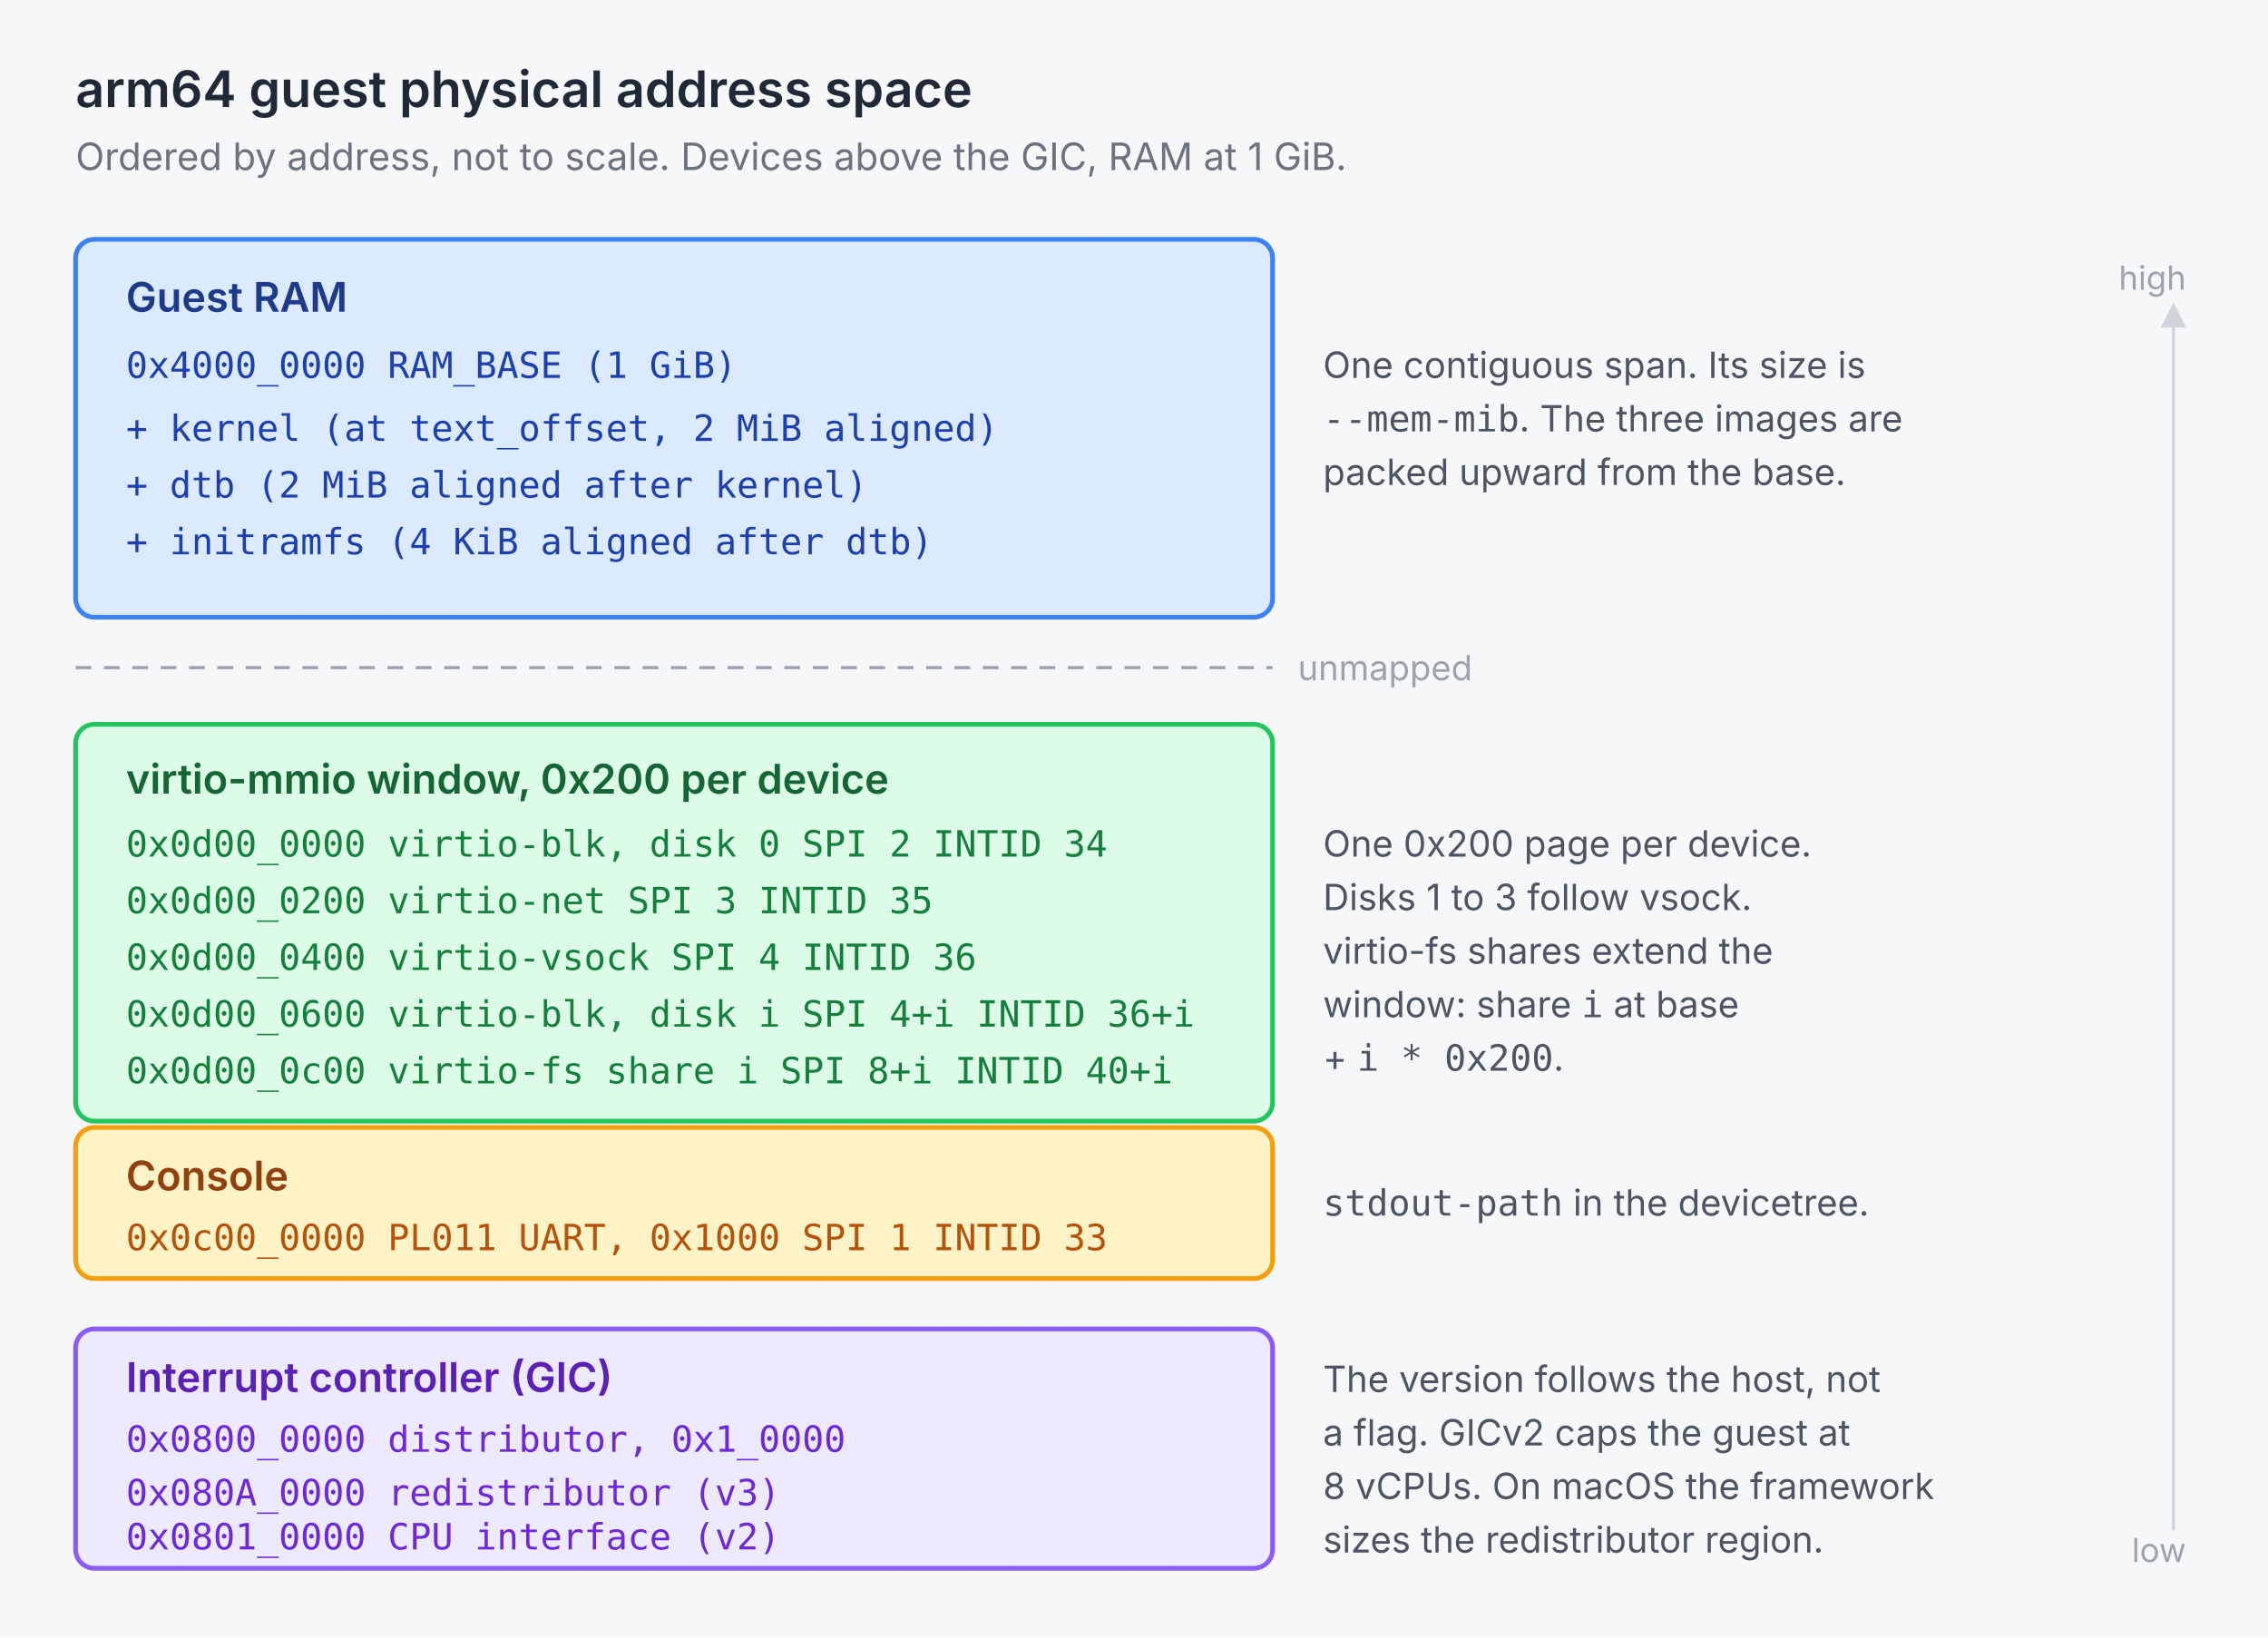
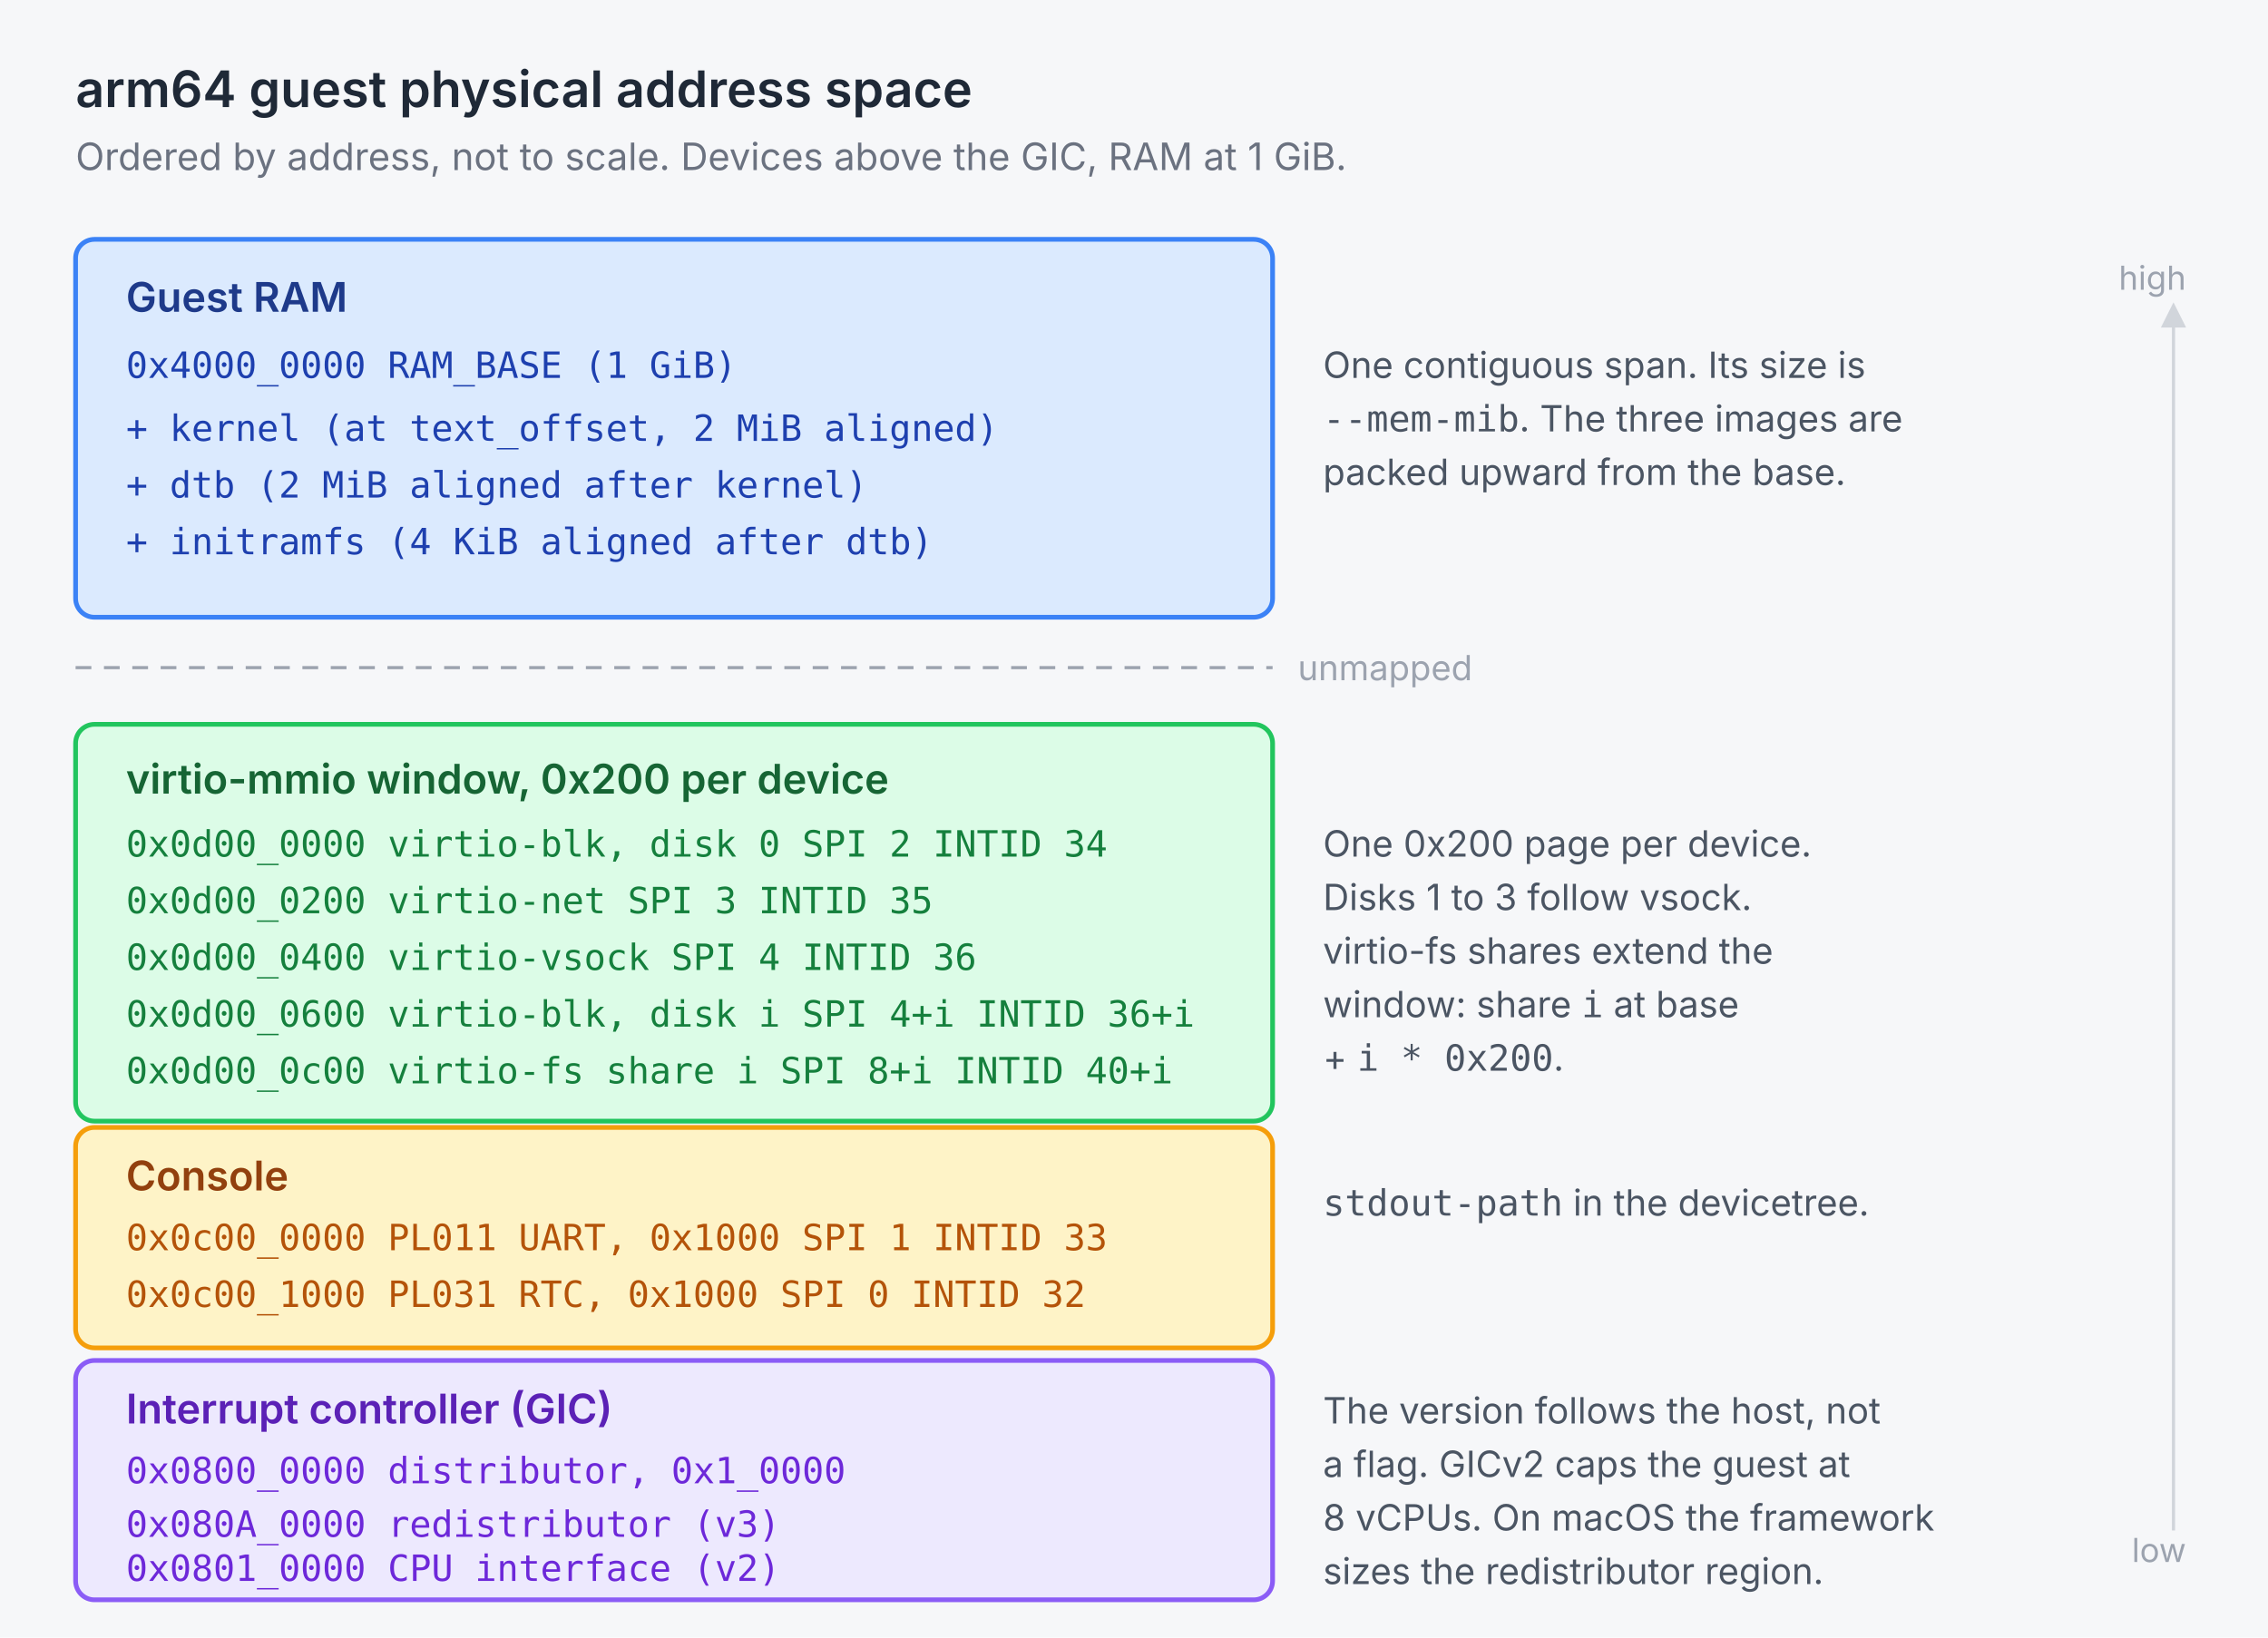
<svg xmlns="http://www.w3.org/2000/svg" viewBox="0 0 720 520" width="720" height="520" role="img" aria-labelledby="t d">
  <rect x="0" y="0" width="720" height="520" fill="#f6f7f9" />
  <text x="24" y="34" font-family="system-ui, -apple-system, Segoe UI, sans-serif" font-size="16" font-weight="600" fill="#1f2937">arm64 guest physical address space</text>
  <text x="24" y="54" font-family="system-ui, -apple-system, Segoe UI, sans-serif" font-size="12" fill="#6b7280">Ordered by address, not to scale. Devices above the GIC, RAM at 1 GiB.</text>
  <rect x="24" y="76" width="380" height="120" rx="6" fill="#dbeafe" stroke="#3b82f6" stroke-width="1.5" />
  <text x="40" y="99" font-family="system-ui, -apple-system, Segoe UI, sans-serif" font-size="13" font-weight="600" fill="#1e3a8a">Guest RAM</text>
  <text x="40" y="120" font-family="ui-monospace, SFMono-Regular, Menlo, monospace" font-size="11.5" fill="#1e40af">0x4000_0000  RAM_BASE (1 GiB)</text>
  <text x="40" y="140" font-family="ui-monospace, SFMono-Regular, Menlo, monospace" font-size="11.5" fill="#1e40af">  + kernel   (at text_offset, 2 MiB aligned)</text>
  <text x="40" y="158" font-family="ui-monospace, SFMono-Regular, Menlo, monospace" font-size="11.5" fill="#1e40af">  + dtb      (2 MiB aligned after kernel)</text>
  <text x="40" y="176" font-family="ui-monospace, SFMono-Regular, Menlo, monospace" font-size="11.5" fill="#1e40af">  + initramfs (4 KiB aligned after dtb)</text>
  <text x="420" y="120" font-family="system-ui, -apple-system, Segoe UI, sans-serif" font-size="11.5" fill="#4b5563">One contiguous span. Its size is</text>
  <text x="420" y="137" font-family="system-ui, -apple-system, Segoe UI, sans-serif" font-size="11.5" fill="#4b5563">
    <tspan font-family="ui-monospace, SFMono-Regular, Menlo, monospace">--mem-mib</tspan>. The three images are
  </text>
  <text x="420" y="154" font-family="system-ui, -apple-system, Segoe UI, sans-serif" font-size="11.5" fill="#4b5563">packed upward from the base.</text>
  <line x1="24" y1="212" x2="404" y2="212" stroke="#9ca3af" stroke-width="1" stroke-dasharray="5 4" />
  <text x="412" y="216" font-family="system-ui, -apple-system, Segoe UI, sans-serif" font-size="11" fill="#9ca3af">unmapped</text>
-   <rect x="24" y="422" width="380" height="76" rx="6" fill="#ede9fe" stroke="#8b5cf6" stroke-width="1.5" />
-   <text x="40" y="442" font-family="system-ui, -apple-system, Segoe UI, sans-serif" font-size="13" font-weight="600" fill="#5b21b6">Interrupt controller (GIC)</text>
-   <text x="40" y="461" font-family="ui-monospace, SFMono-Regular, Menlo, monospace" font-size="11.5" fill="#6d28d9">0x0800_0000  distributor, 0x1_0000</text>
-   <text x="40" y="478" font-family="ui-monospace, SFMono-Regular, Menlo, monospace" font-size="11.5" fill="#6d28d9">0x080A_0000  redistributor  (v3)</text>
-   <text x="40" y="492" font-family="ui-monospace, SFMono-Regular, Menlo, monospace" font-size="11.5" fill="#6d28d9">0x0801_0000  CPU interface  (v2)</text>
-   <text x="420" y="442" font-family="system-ui, -apple-system, Segoe UI, sans-serif" font-size="11.5" fill="#4b5563">The version follows the host, not</text>
-   <text x="420" y="459" font-family="system-ui, -apple-system, Segoe UI, sans-serif" font-size="11.5" fill="#4b5563">a flag. GICv2 caps the guest at</text>
-   <text x="420" y="476" font-family="system-ui, -apple-system, Segoe UI, sans-serif" font-size="11.5" fill="#4b5563">8 vCPUs. On macOS the framework</text>
-   <text x="420" y="493" font-family="system-ui, -apple-system, Segoe UI, sans-serif" font-size="11.5" fill="#4b5563">sizes the redistributor region.</text>
+   <rect x="24" y="432" width="380" height="76" rx="6" fill="#ede9fe" stroke="#8b5cf6" stroke-width="1.5" />
+   <text x="40" y="452" font-family="system-ui, -apple-system, Segoe UI, sans-serif" font-size="13" font-weight="600" fill="#5b21b6">Interrupt controller (GIC)</text>
+   <text x="40" y="471" font-family="ui-monospace, SFMono-Regular, Menlo, monospace" font-size="11.5" fill="#6d28d9">0x0800_0000  distributor, 0x1_0000</text>
+   <text x="40" y="488" font-family="ui-monospace, SFMono-Regular, Menlo, monospace" font-size="11.5" fill="#6d28d9">0x080A_0000  redistributor  (v3)</text>
+   <text x="40" y="502" font-family="ui-monospace, SFMono-Regular, Menlo, monospace" font-size="11.5" fill="#6d28d9">0x0801_0000  CPU interface  (v2)</text>
+   <text x="420" y="452" font-family="system-ui, -apple-system, Segoe UI, sans-serif" font-size="11.5" fill="#4b5563">The version follows the host, not</text>
+   <text x="420" y="469" font-family="system-ui, -apple-system, Segoe UI, sans-serif" font-size="11.5" fill="#4b5563">a flag. GICv2 caps the guest at</text>
+   <text x="420" y="486" font-family="system-ui, -apple-system, Segoe UI, sans-serif" font-size="11.5" fill="#4b5563">8 vCPUs. On macOS the framework</text>
+   <text x="420" y="503" font-family="system-ui, -apple-system, Segoe UI, sans-serif" font-size="11.5" fill="#4b5563">sizes the redistributor region.</text>
  <rect x="24" y="230" width="380" height="126" rx="6" fill="#dcfce7" stroke="#22c55e" stroke-width="1.5" />
  <text x="40" y="252" font-family="system-ui, -apple-system, Segoe UI, sans-serif" font-size="13" font-weight="600" fill="#166534">virtio-mmio window, 0x200 per device</text>
  <text x="40" y="272" font-family="ui-monospace, SFMono-Regular, Menlo, monospace" font-size="11.5" fill="#15803d">0x0d00_0000  virtio-blk, disk 0   SPI 2  INTID 34</text>
  <text x="40" y="290" font-family="ui-monospace, SFMono-Regular, Menlo, monospace" font-size="11.5" fill="#15803d">0x0d00_0200  virtio-net           SPI 3  INTID 35</text>
  <text x="40" y="308" font-family="ui-monospace, SFMono-Regular, Menlo, monospace" font-size="11.5" fill="#15803d">0x0d00_0400  virtio-vsock         SPI 4  INTID 36</text>
  <text x="40" y="326" font-family="ui-monospace, SFMono-Regular, Menlo, monospace" font-size="11.5" fill="#15803d">0x0d00_0600  virtio-blk, disk i   SPI 4+i INTID 36+i</text>
  <text x="40" y="344" font-family="ui-monospace, SFMono-Regular, Menlo, monospace" font-size="11.5" fill="#15803d">0x0d00_0c00  virtio-fs share i    SPI 8+i INTID 40+i</text>
  <text x="420" y="272" font-family="system-ui, -apple-system, Segoe UI, sans-serif" font-size="11.5" fill="#4b5563">One 0x200 page per device.</text>
  <text x="420" y="289" font-family="system-ui, -apple-system, Segoe UI, sans-serif" font-size="11.5" fill="#4b5563">Disks 1 to 3 follow vsock.</text>
  <text x="420" y="306" font-family="system-ui, -apple-system, Segoe UI, sans-serif" font-size="11.5" fill="#4b5563">virtio-fs shares extend the</text>
  <text x="420" y="323" font-family="system-ui, -apple-system, Segoe UI, sans-serif" font-size="11.5" fill="#4b5563">window: share <tspan font-family="ui-monospace, SFMono-Regular, Menlo, monospace">i</tspan> at base</text>
  <text x="420" y="340" font-family="system-ui, -apple-system, Segoe UI, sans-serif" font-size="11.5" fill="#4b5563">+ <tspan font-family="ui-monospace, SFMono-Regular, Menlo, monospace">i * 0x200</tspan>.</text>
-   <rect x="24" y="358" width="380" height="48" rx="6" fill="#fef3c7" stroke="#f59e0b" stroke-width="1.5" />
+   <rect x="24" y="358" width="380" height="70" rx="6" fill="#fef3c7" stroke="#f59e0b" stroke-width="1.5" />
  <text x="40" y="378" font-family="system-ui, -apple-system, Segoe UI, sans-serif" font-size="13" font-weight="600" fill="#92400e">Console</text>
  <text x="40" y="397" font-family="ui-monospace, SFMono-Regular, Menlo, monospace" font-size="11.5" fill="#b45309">0x0c00_0000  PL011 UART, 0x1000   SPI 1  INTID 33</text>
+   <text x="40" y="415" font-family="ui-monospace, SFMono-Regular, Menlo, monospace" font-size="11.5" fill="#b45309">0x0c00_1000  PL031 RTC, 0x1000    SPI 0  INTID 32</text>
  <text x="420" y="386" font-family="system-ui, -apple-system, Segoe UI, sans-serif" font-size="11.5" fill="#4b5563">
    <tspan font-family="ui-monospace, SFMono-Regular, Menlo, monospace">stdout-path</tspan> in the devicetree.
  </text>
  <text x="694" y="92" text-anchor="end" font-family="system-ui, -apple-system, Segoe UI, sans-serif" font-size="10.5" fill="#9ca3af">high</text>
  <text x="694" y="496" text-anchor="end" font-family="system-ui, -apple-system, Segoe UI, sans-serif" font-size="10.5" fill="#9ca3af">low</text>
  <line x1="690" y1="100" x2="690" y2="486" stroke="#d1d5db" stroke-width="1" />
  <polygon points="690,96 686,104 694,104" fill="#d1d5db" />
</svg>
